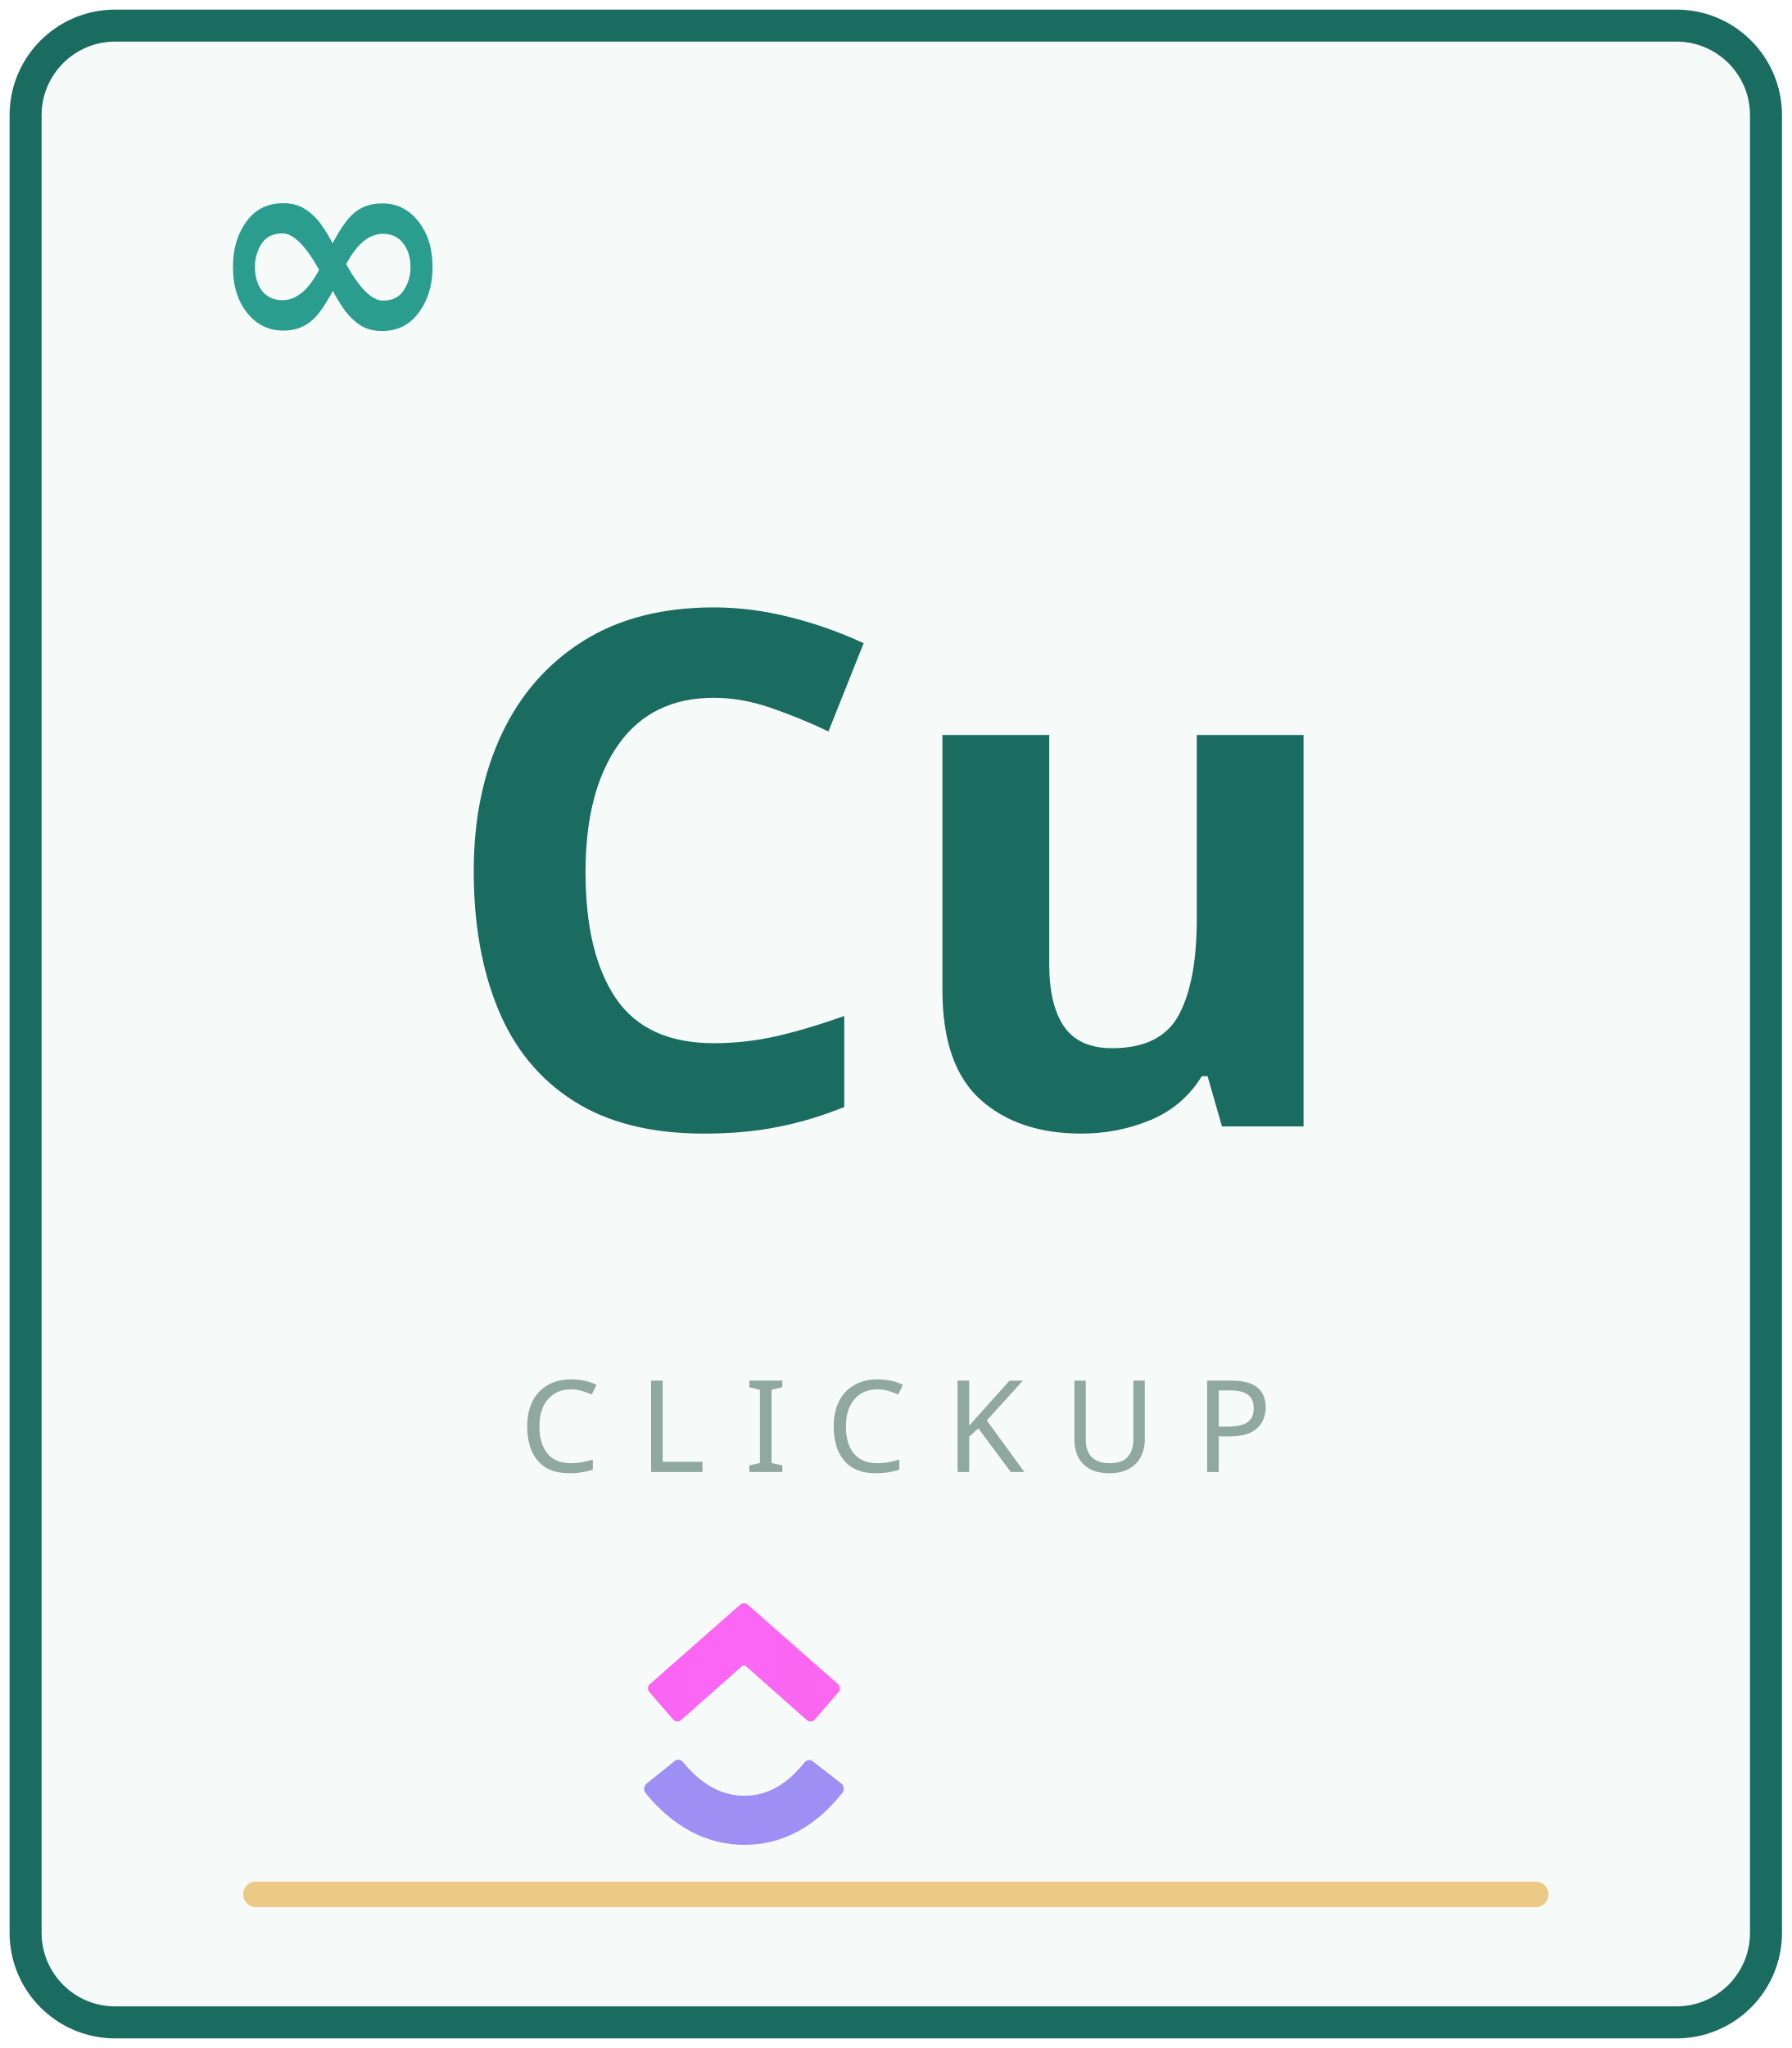
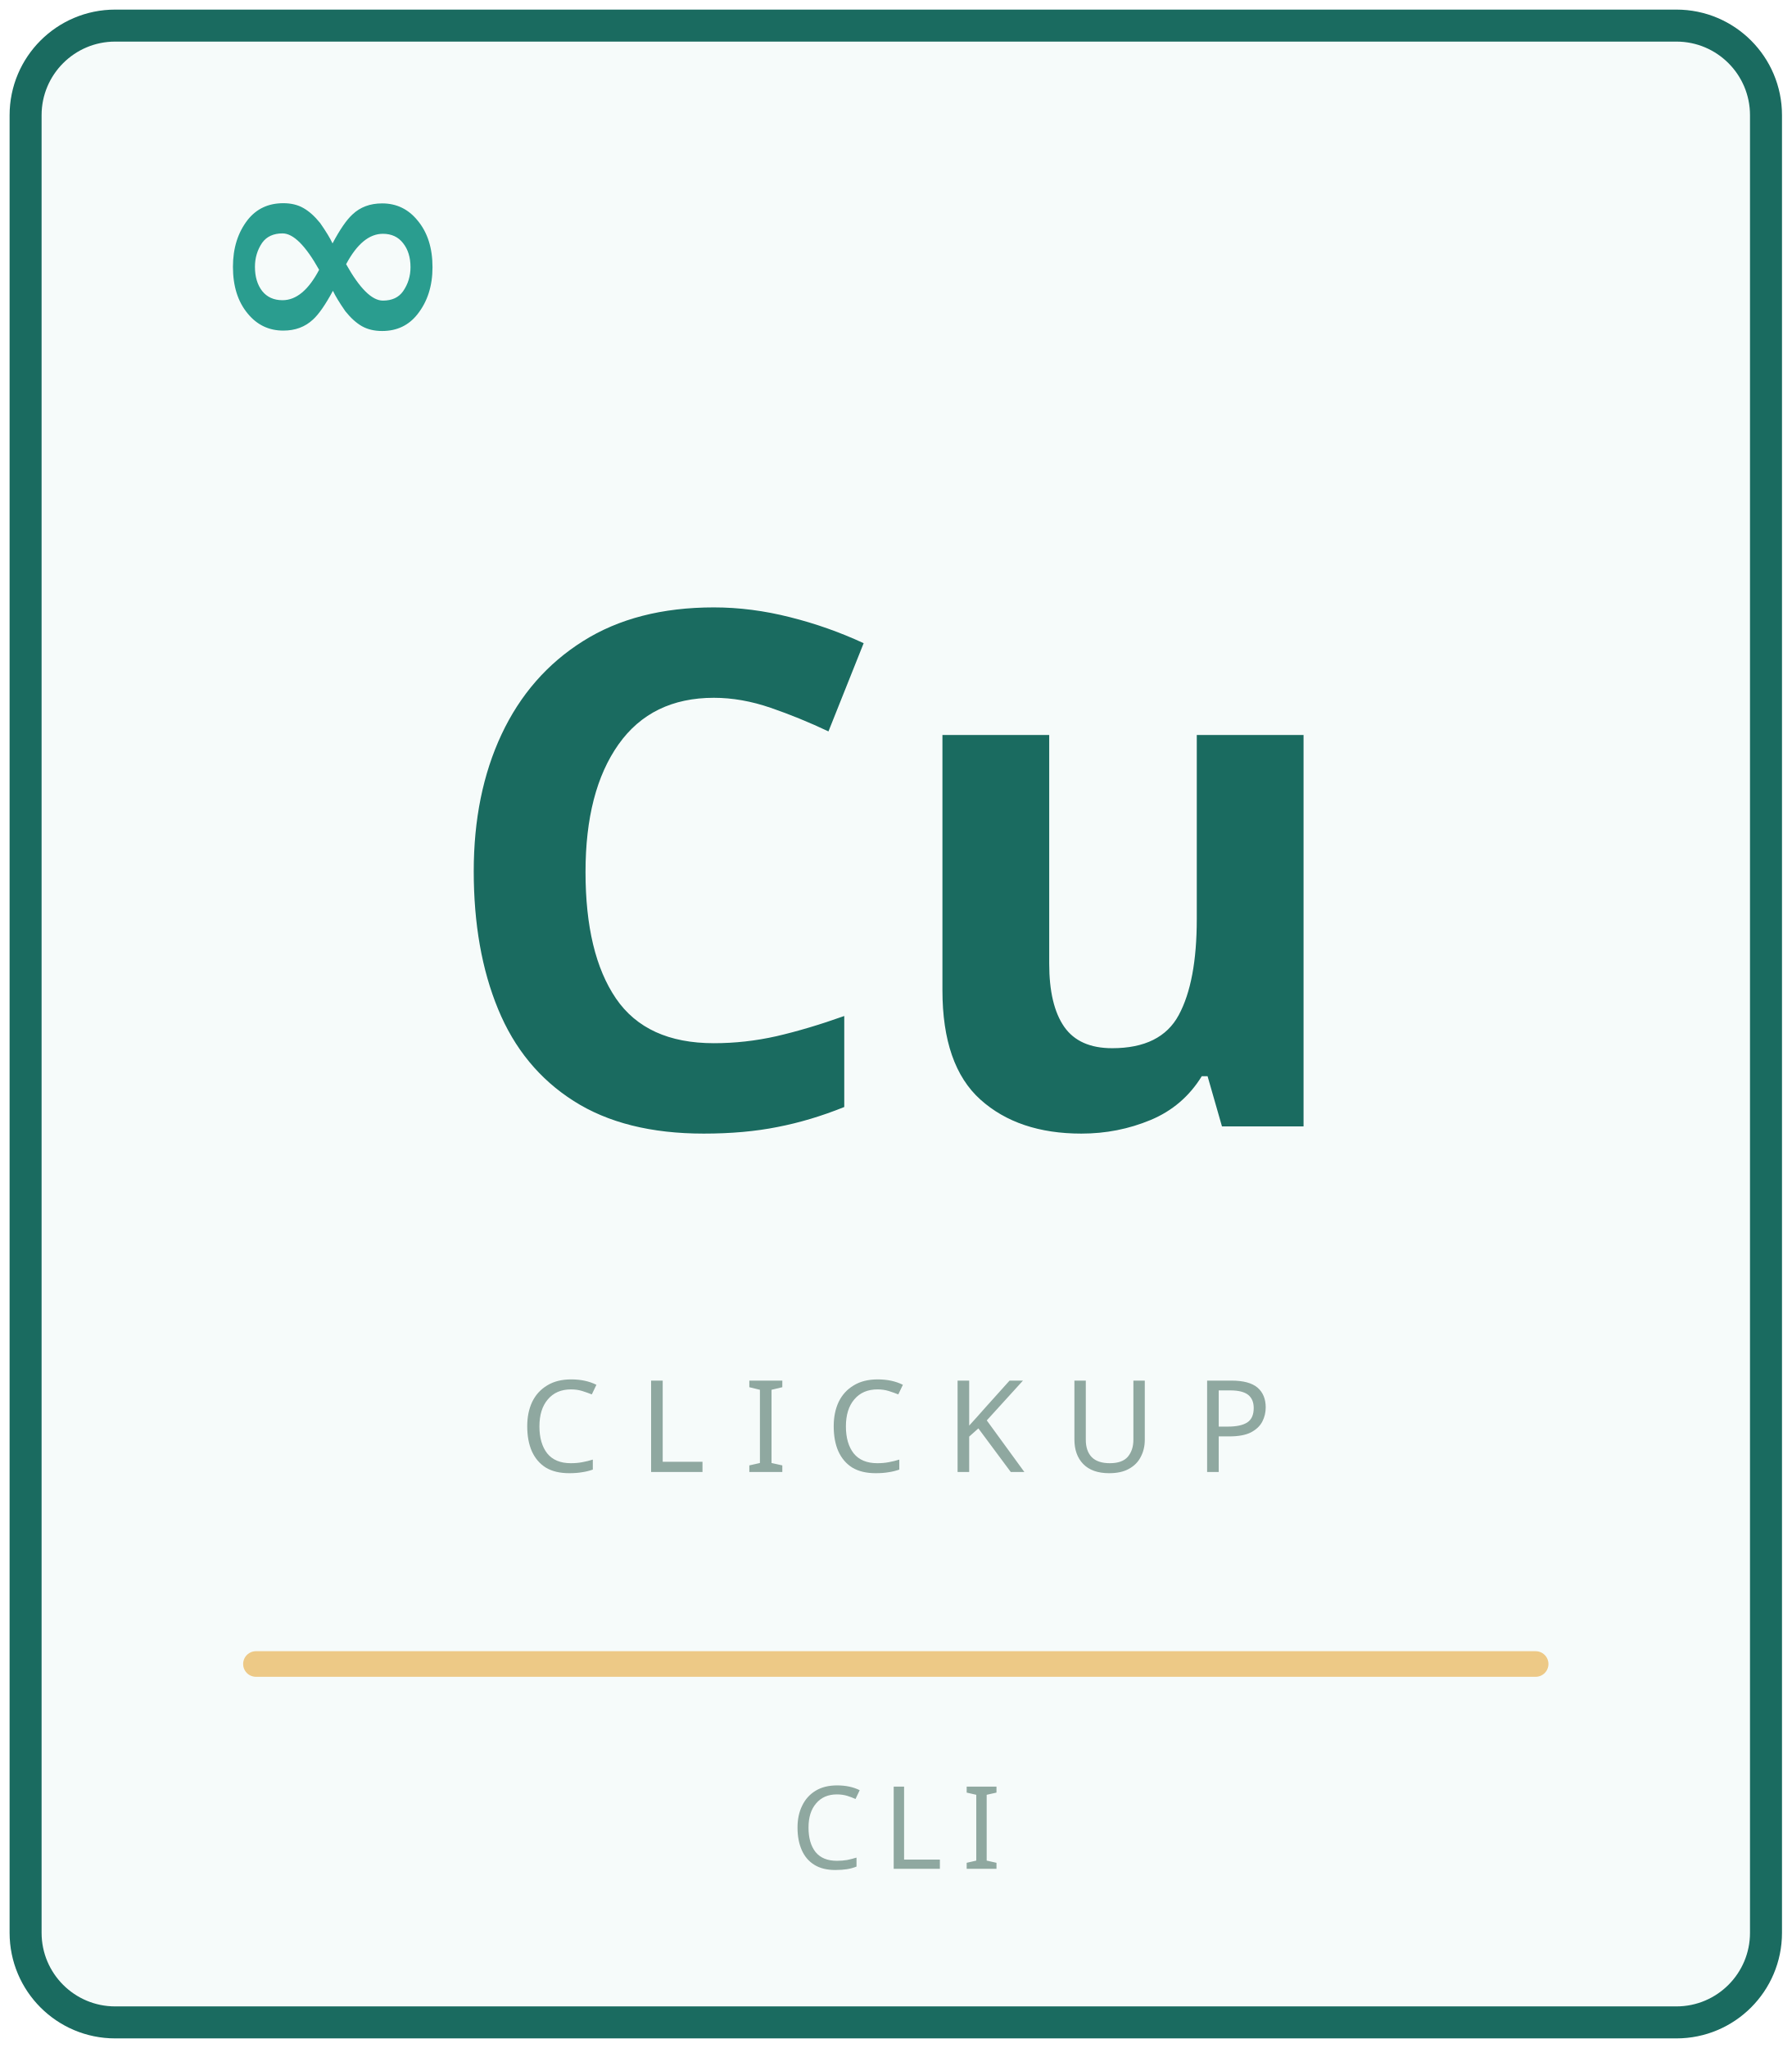
<svg xmlns="http://www.w3.org/2000/svg" width="140" height="160" viewBox="0 0 140 160" fill="none">
  <rect x="2" y="2" width="136" height="156" rx="7" stroke="#1A6B60" stroke-width="2.5" fill="rgba(42,157,143,0.04)" />
  <text x="16" y="28" font-family="Outfit, sans-serif" font-weight="600" font-size="24" fill="#2A9D8F">∞</text>
  <text x="70" y="88" font-family="Outfit, sans-serif" font-weight="600" font-size="56" fill="#1A6B60" text-anchor="middle">Cu</text>
  <text x="70" y="115" font-family="Outfit, sans-serif" font-weight="400" font-size="10" fill="#8FA8A0" text-anchor="middle" letter-spacing="3">CLICKUP</text>
-   <g transform="translate(50, 125) scale(0.35)" opacity="0.6">
-     <path d="M1.28 43.12C0.75 42.46 0.86 41.49 1.53 40.96L7.79 35.93C8.34 35.49 9.14 35.59 9.58 36.13C13.84 41.3 18.36 43.69 23.36 43.69C28.32 43.69 32.72 41.33 36.79 36.22C37.22 35.68 38.02 35.56 38.58 35.99L44.93 40.91C45.6 41.43 45.73 42.39 45.21 43.05C39.19 50.65 31.82 54.65 23.36 54.65C14.92 54.65 7.49 50.68 1.28 43.12Z" fill="url(#grad1)" />
-     <path d="M23.66 14.75C23.42 14.54 23.07 14.54 22.83 14.75L9.21 26.8C8.69 27.26 7.89 27.21 7.43 26.68L2.12 20.53C1.67 20.02 1.72 19.23 2.24 18.78L22.42 1.03C22.89 0.62 23.6 0.62 24.07 1.03L44.26 18.79C44.77 19.25 44.83 20.03 44.38 20.55L39.05 26.69C38.6 27.22 37.8 27.27 37.28 26.81L23.66 14.75Z" fill="url(#grad2)" />
-   </g>
-   <line x1="20" y1="148" x2="120" y2="148" stroke="#E8A838" stroke-width="2" stroke-linecap="round" opacity="0.6" />
-   <defs>
-     <linearGradient id="grad1" x1="0" y1="28" x2="46" y2="28">
-       <stop offset="0.226" stop-color="#6647F0" />
-       <stop offset="0.793" stop-color="#0091FF" />
-     </linearGradient>
-     <linearGradient id="grad2" x1="0" y1="27" x2="46" y2="27">
-       <stop stop-color="#FF02F0" />
-       <stop offset="0.779" stop-color="#F76808" />
-       <stop offset="1" stop-color="#F76808" />
-     </linearGradient>
-   </defs>
+   <line x1="20" y1="130" x2="120" y2="130" stroke="#E8A838" stroke-width="2" stroke-linecap="round" opacity="0.6" />
+   <text x="70" y="146" font-family="Outfit, sans-serif" font-weight="300" font-size="9" fill="#8FA8A0" text-anchor="middle" letter-spacing="1.5">CLI</text>
</svg>
